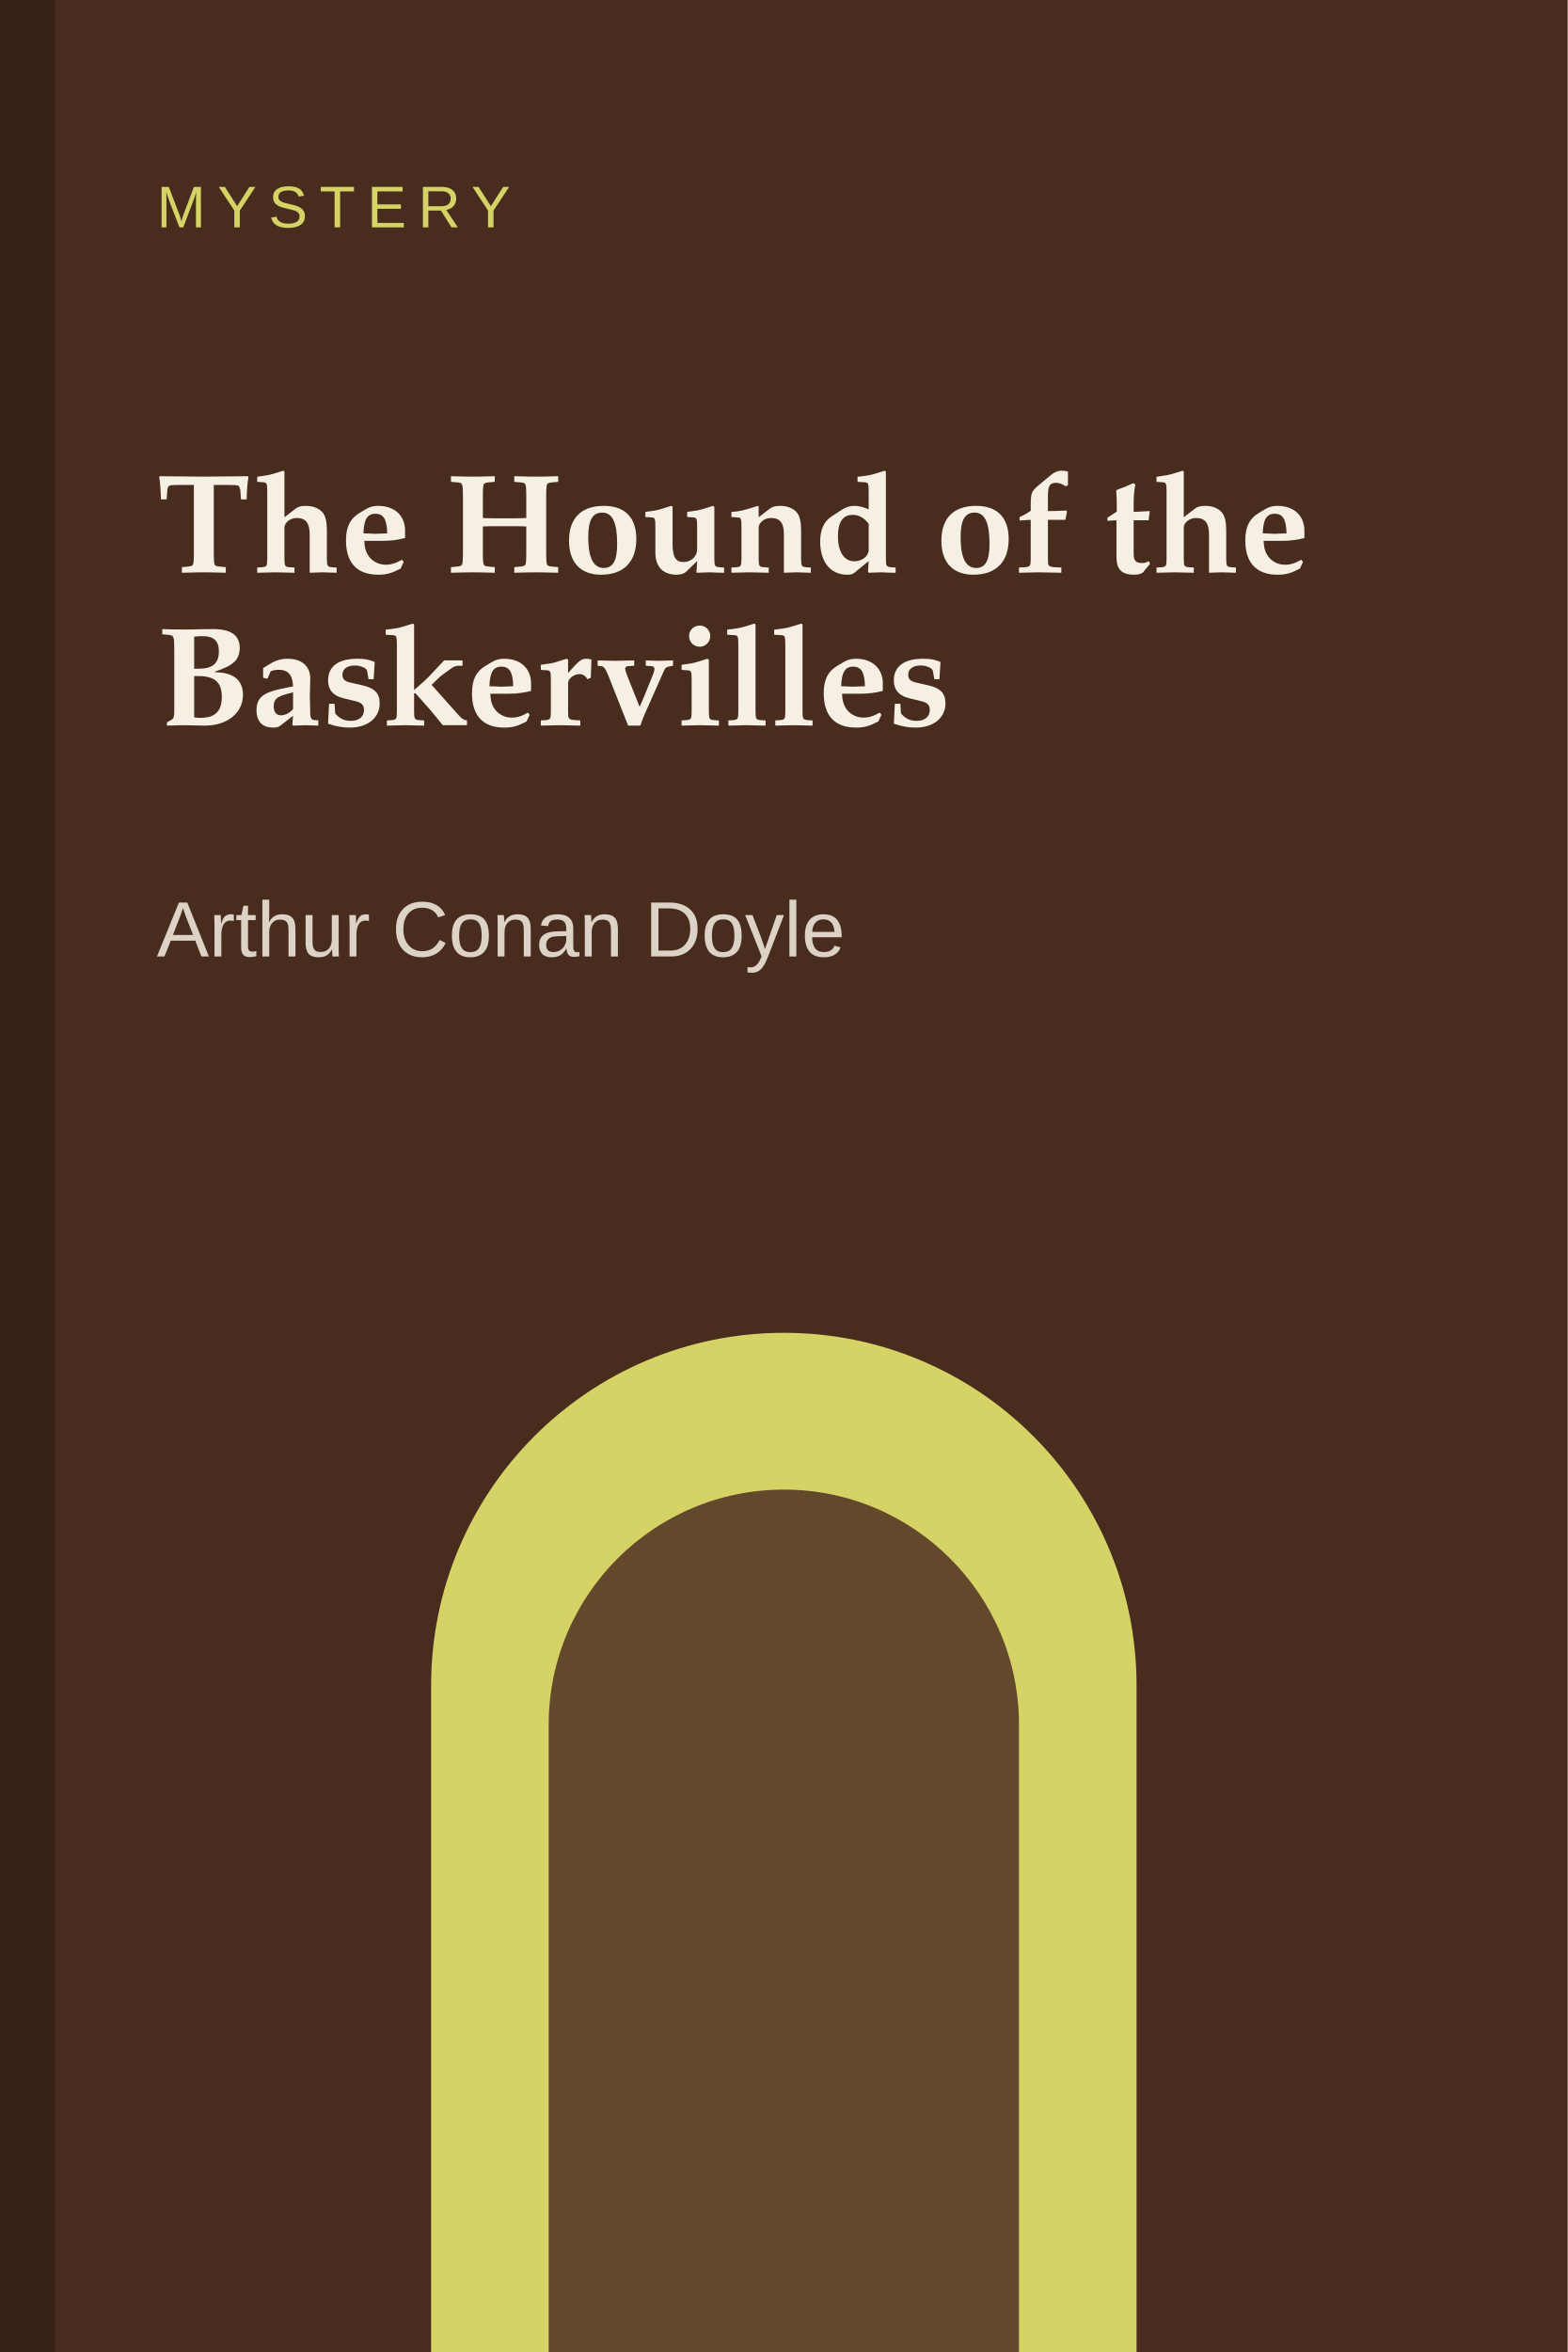
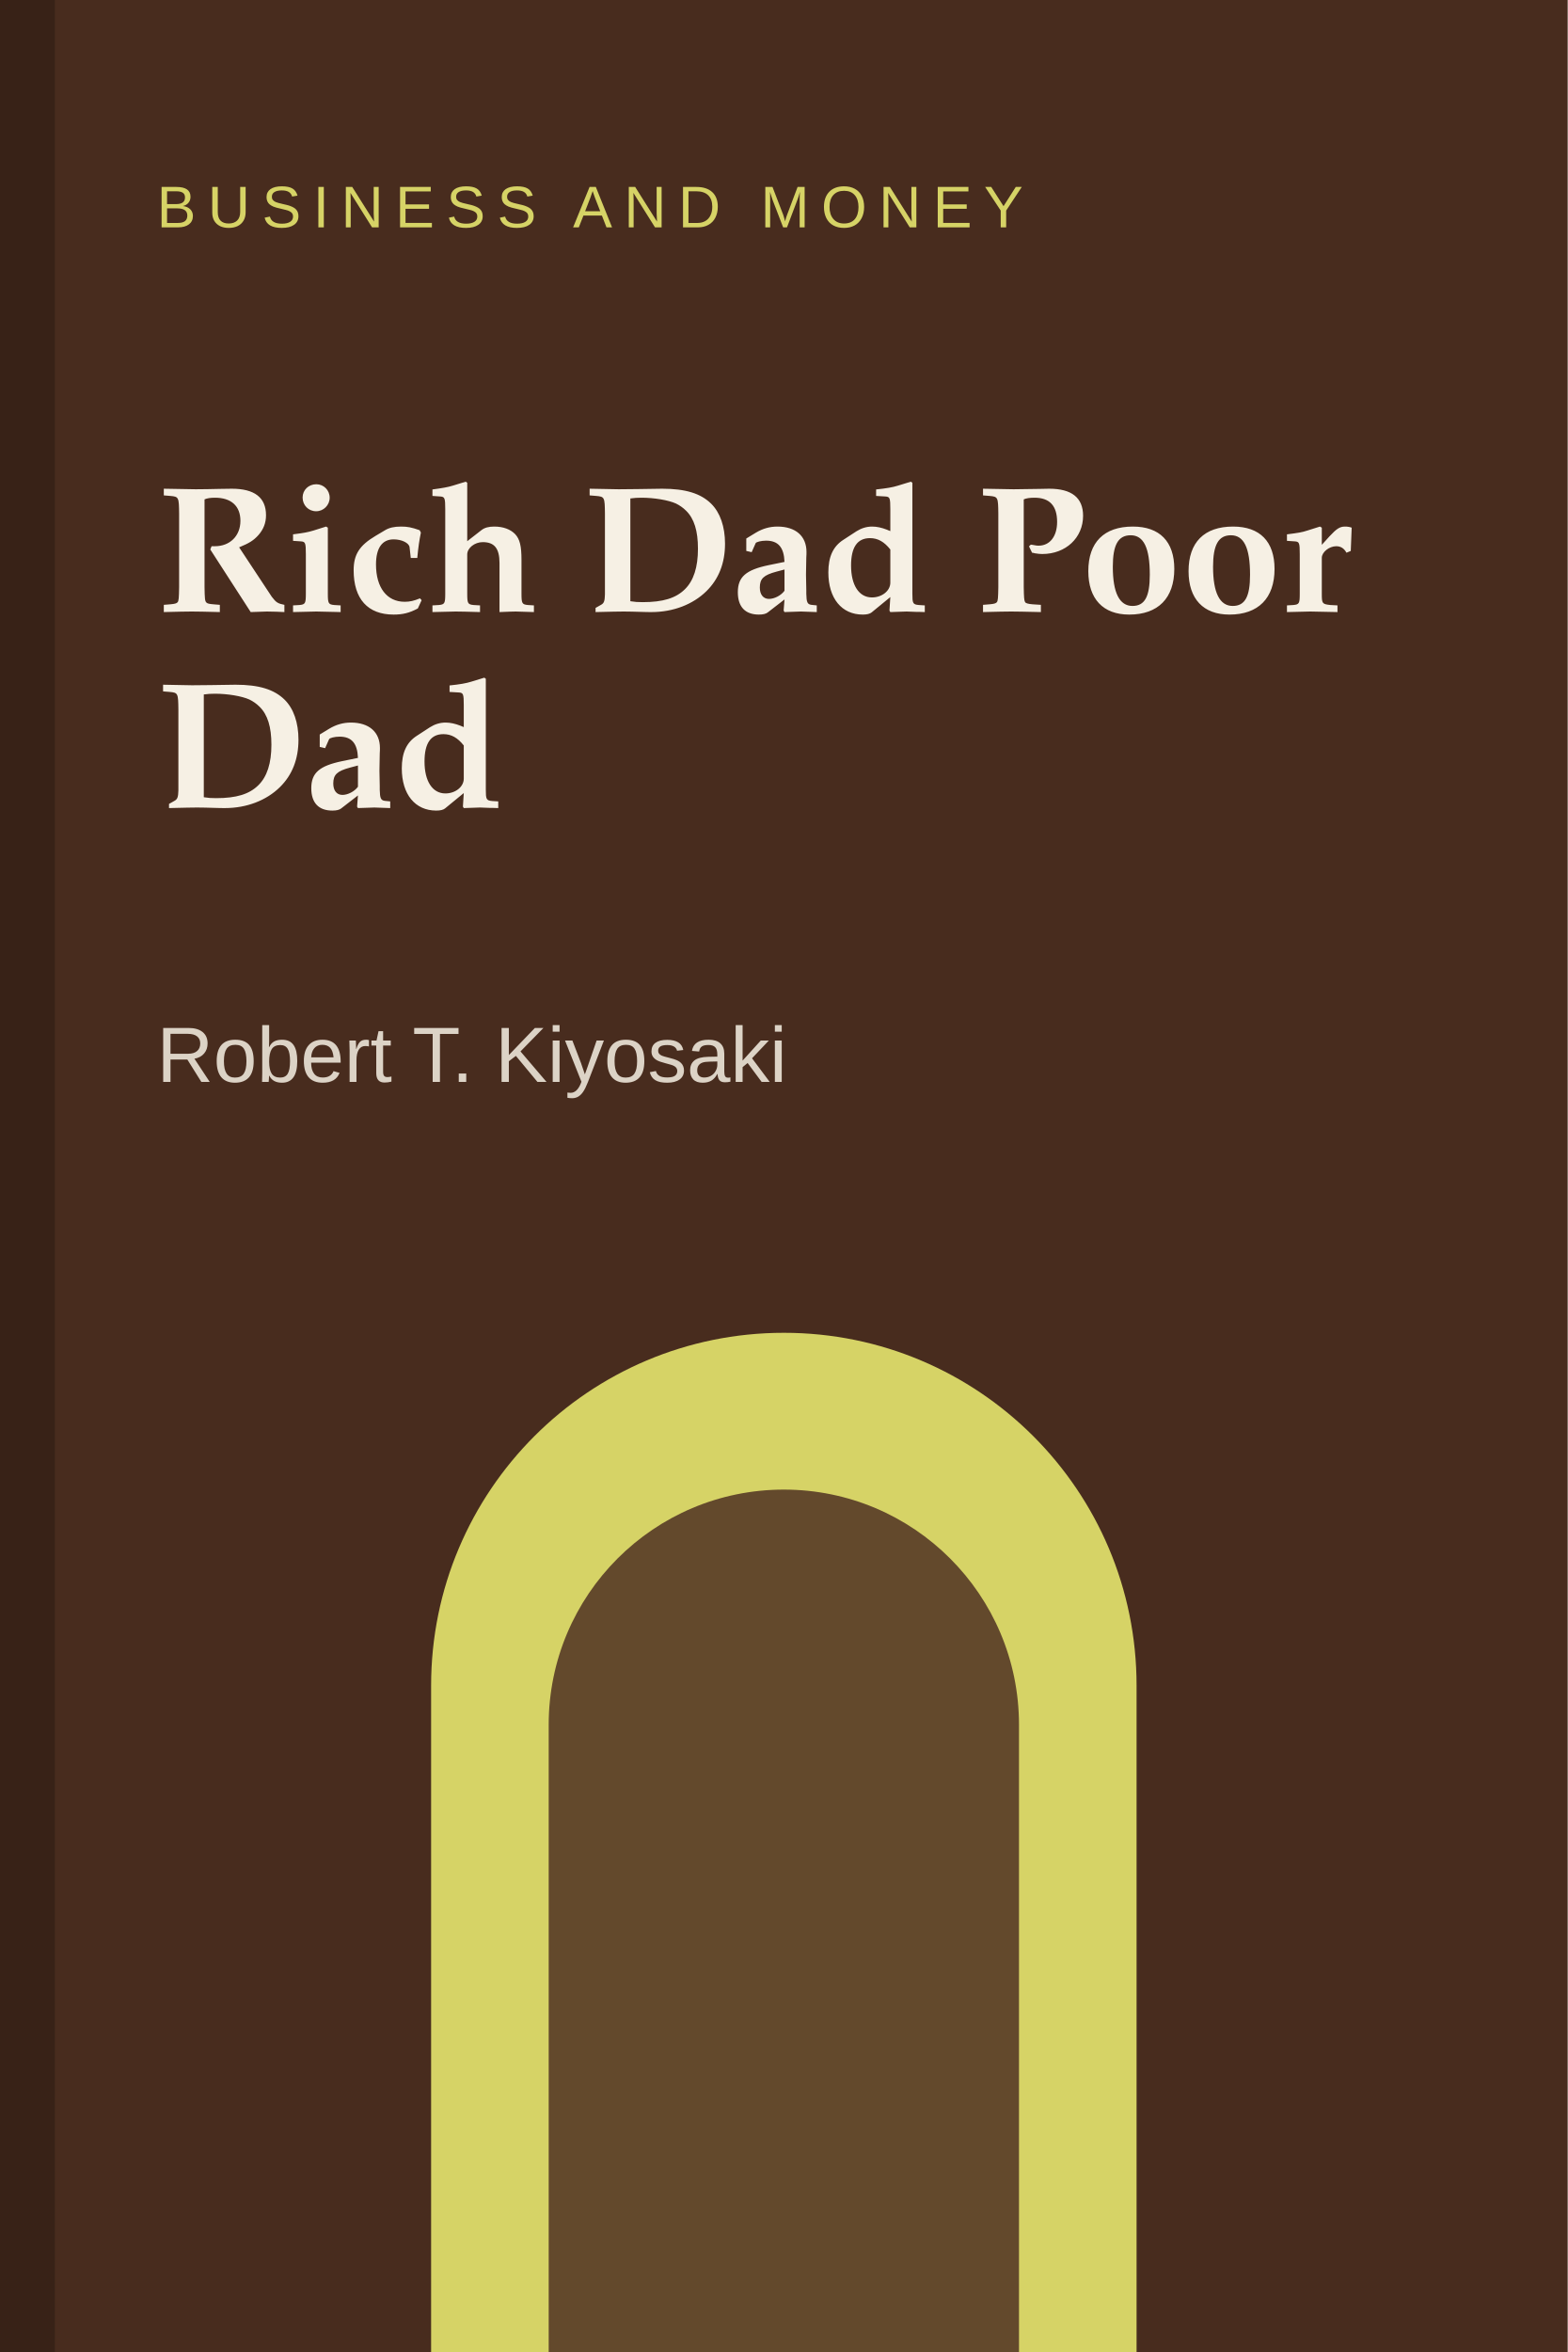
- <svg xmlns="http://www.w3.org/2000/svg" viewBox="0 0 400 600" width="400" height="600" role="img" aria-label="The Hound of the Baskervilles by Arthur Conan Doyle">
+ <svg xmlns="http://www.w3.org/2000/svg" viewBox="0 0 400 600" width="400" height="600" role="img" aria-label="Rich Dad Poor Dad by Robert T. Kiyosaki">
  <rect width="400" height="600" fill="#482C1E" />
  <path d="M110 600V430a90 90 0 0 1 180 0V600z" fill="#D6D366" />
  <path d="M140 600V440a60 60 0 0 1 120 0V600z" fill="#63492C" />
  <rect x="0" y="0" width="14" height="600" fill="#000" opacity=".22" />
-   <text x="40" y="58" font-family="Segoe UI, Arial, sans-serif" font-size="15" letter-spacing="3" fill="#D6D366">MYSTERY</text>
-   <text x="40" y="146" font-family="Georgia, 'Palatino Linotype', serif" font-size="36" font-weight="700" fill="#F6F0E4">
-     <tspan x="40" dy="0">The Hound of the</tspan>
-     <tspan x="40" dy="39">Baskervilles</tspan>
+   <text x="40" y="58" font-family="Segoe UI, Arial, sans-serif" font-size="15" letter-spacing="3" fill="#D6D366">BUSINESS AND MONEY</text>
+   <text x="40" y="156" font-family="Georgia, 'Palatino Linotype', serif" font-size="46" font-weight="700" fill="#F6F0E4">
+     <tspan x="40" dy="0">Rich Dad Poor</tspan>
+     <tspan x="40" dy="50">Dad</tspan>
  </text>
-   <text x="40" y="244" font-family="Segoe UI, Arial, sans-serif" font-size="20" fill="#F6F0E4" opacity=".85">Arthur Conan Doyle</text>
+   <text x="40" y="276" font-family="Segoe UI, Arial, sans-serif" font-size="20" fill="#F6F0E4" opacity=".85">Robert T. Kiyosaki</text>
</svg>
